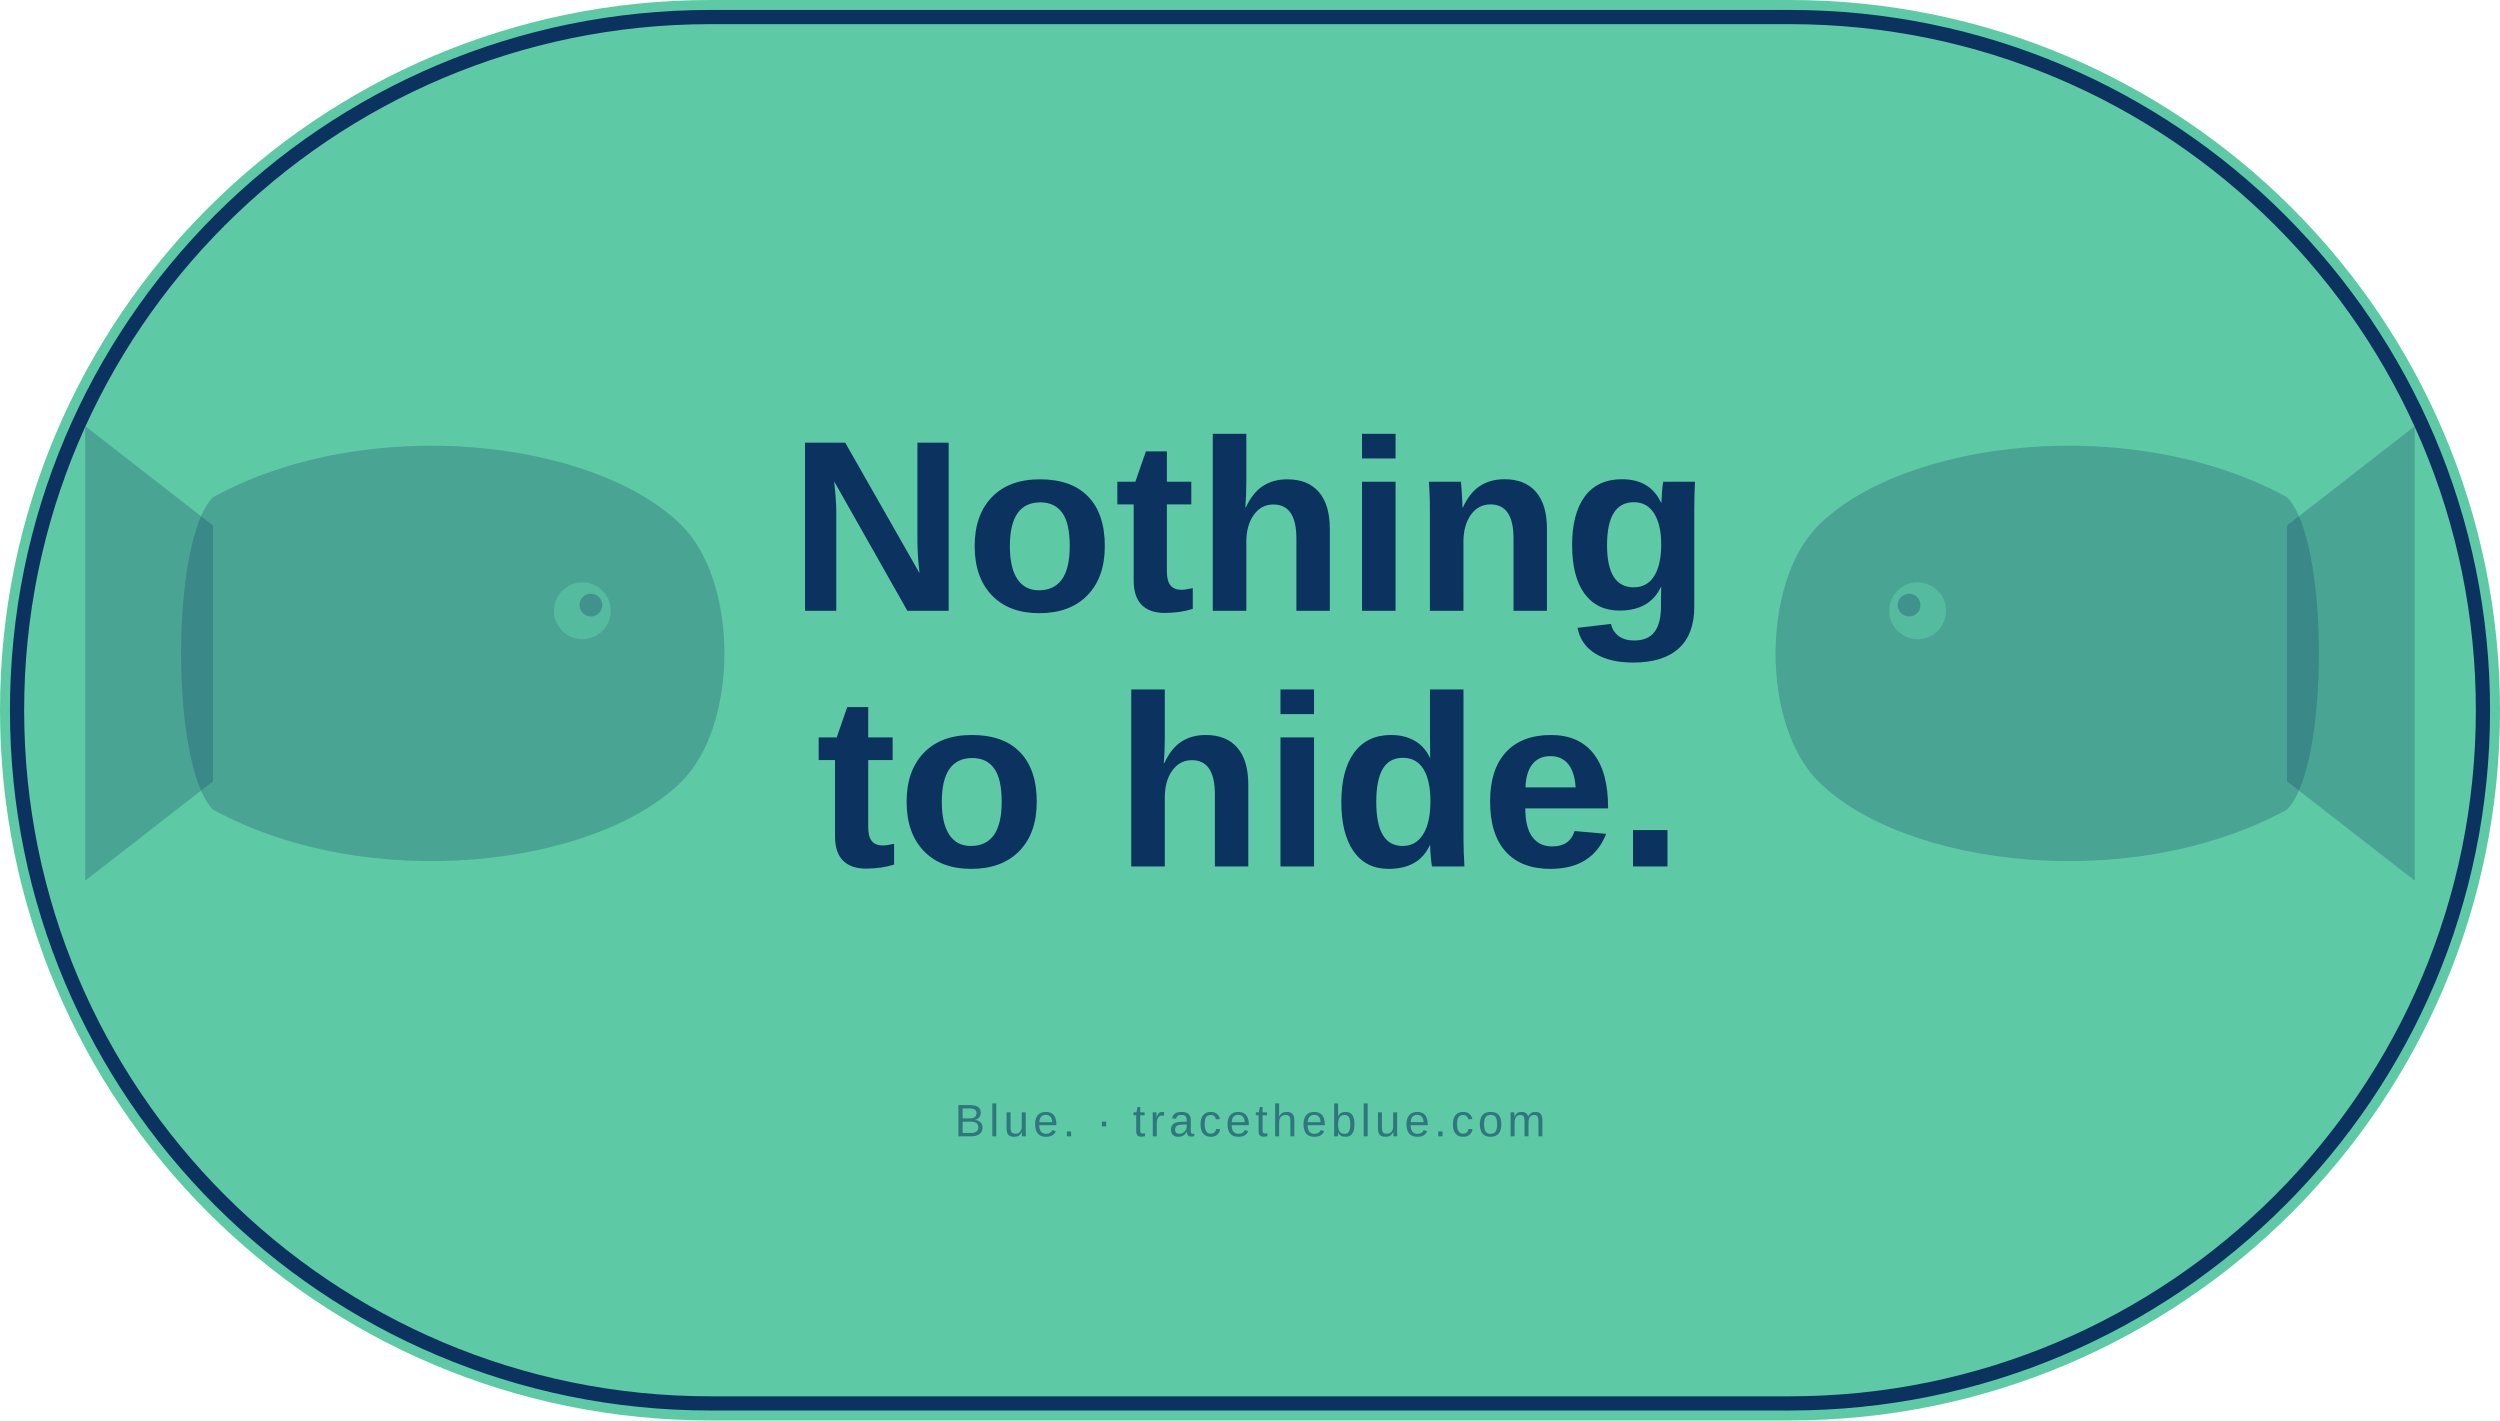
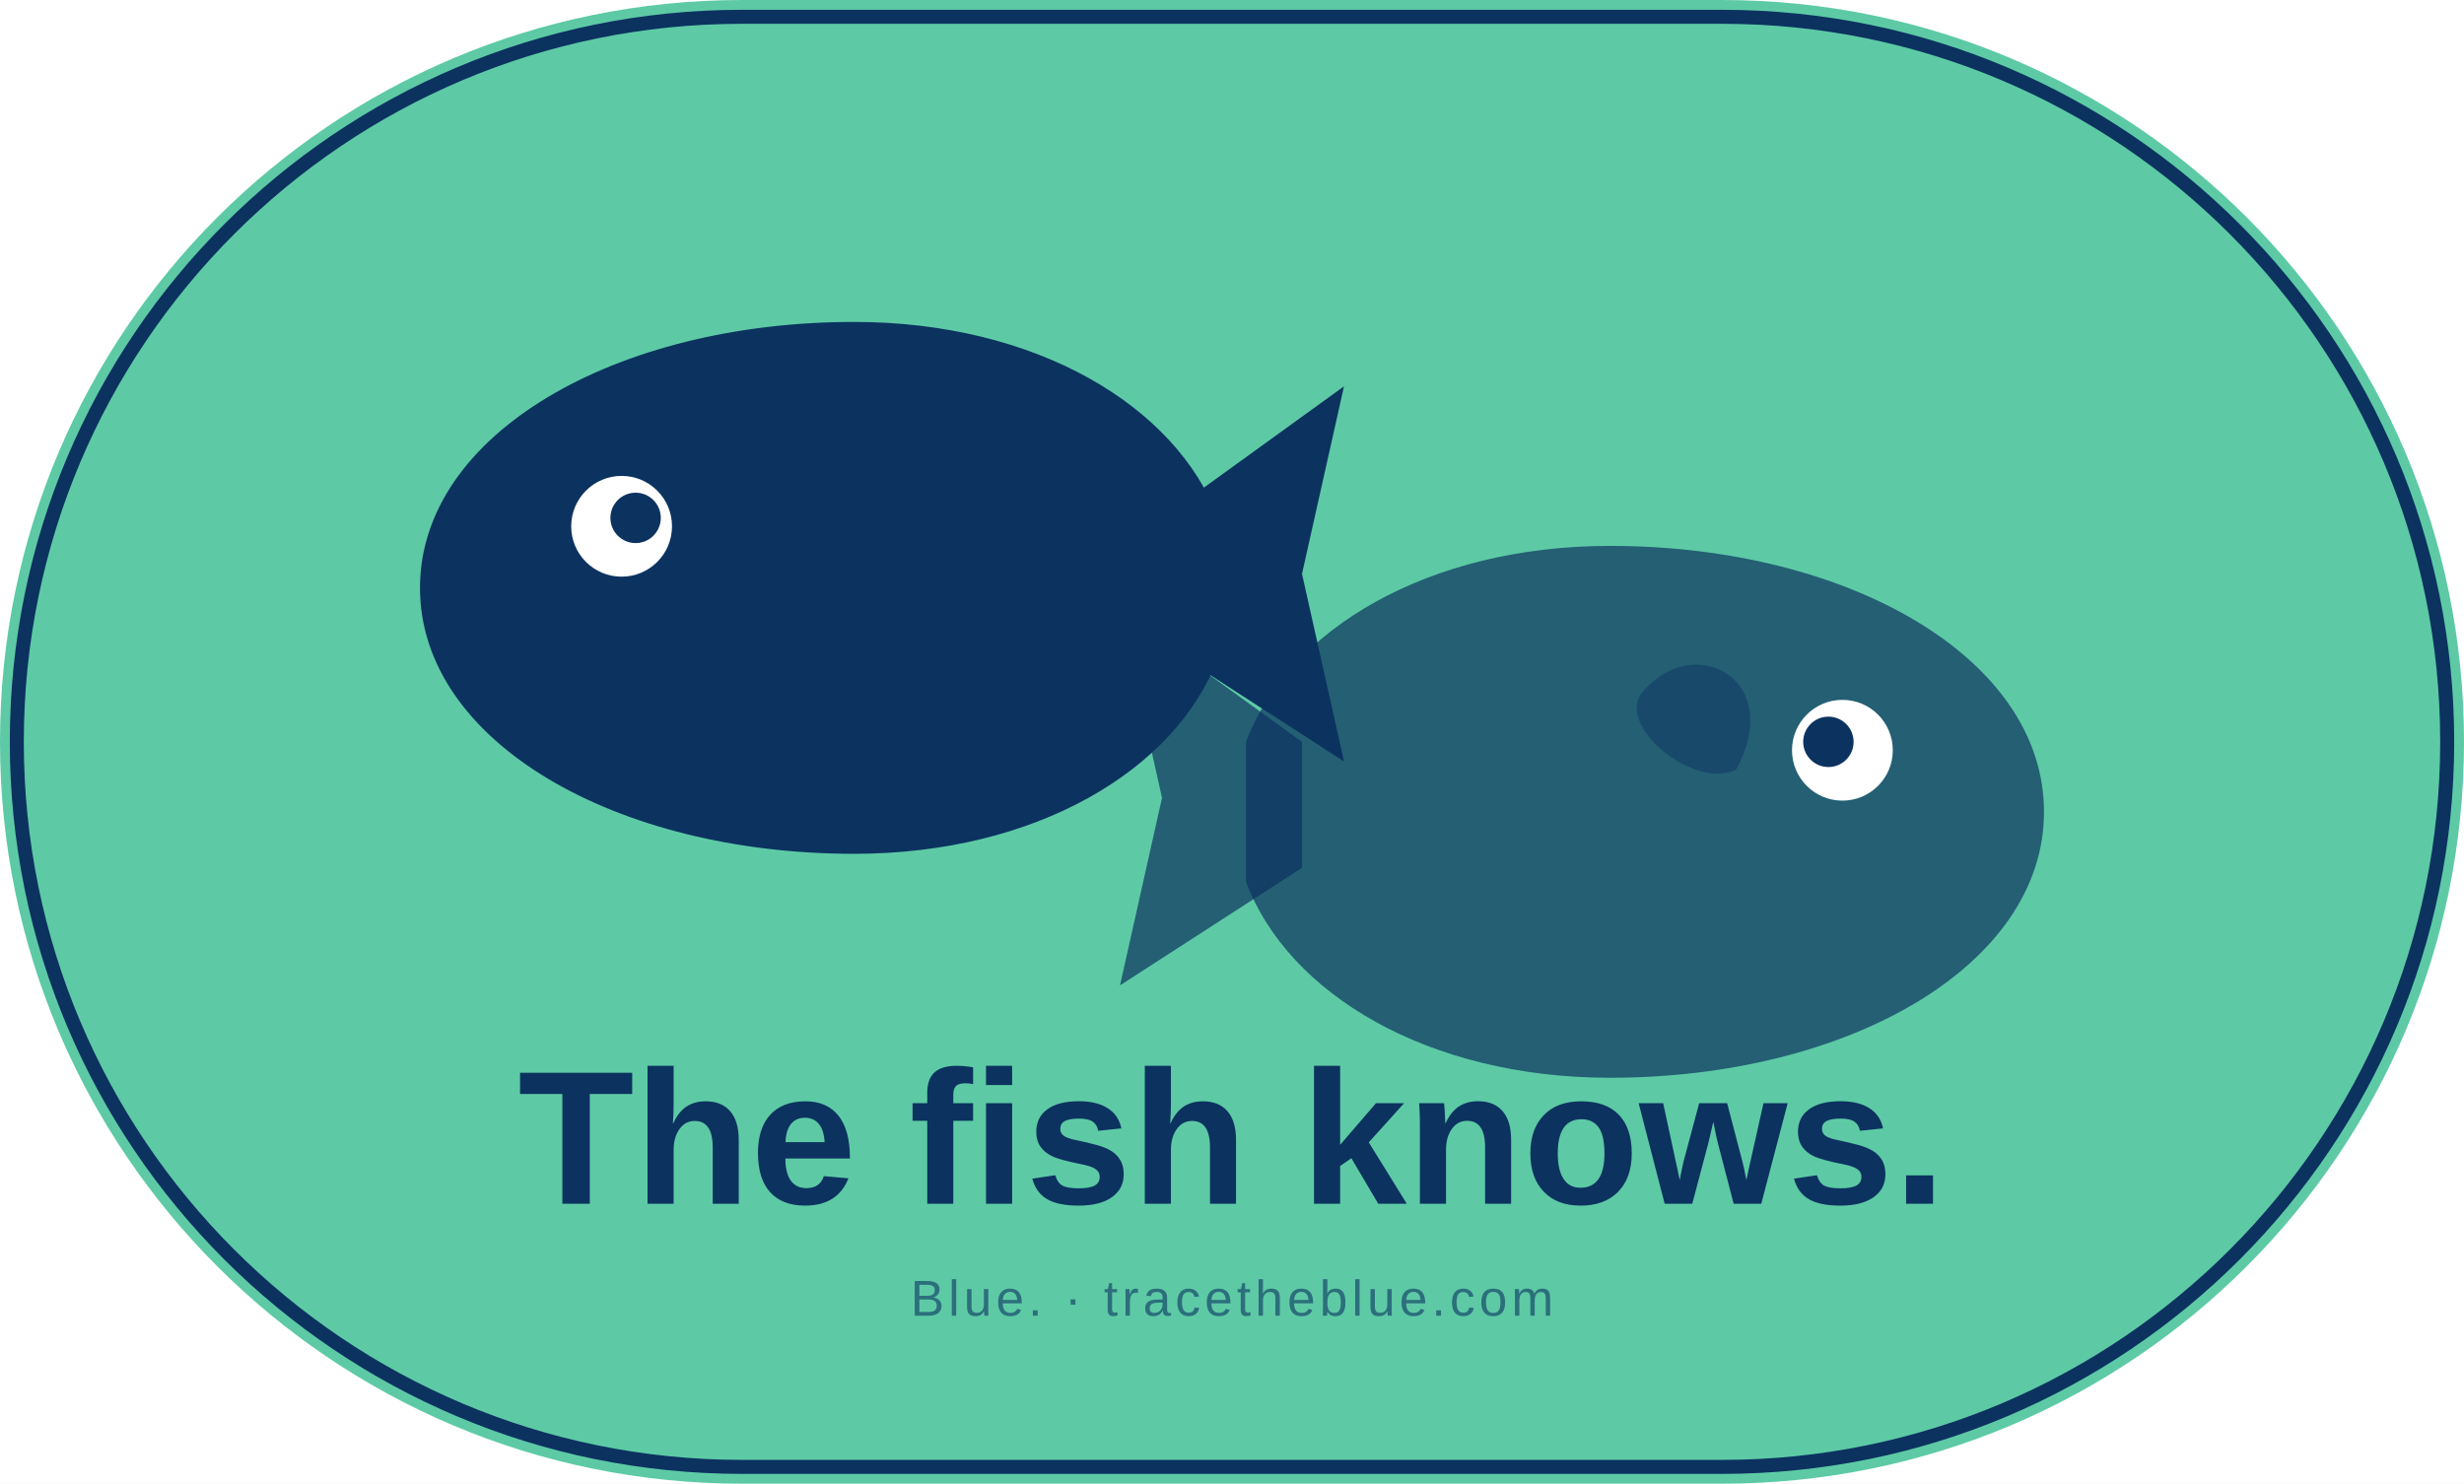
- <svg xmlns="http://www.w3.org/2000/svg" viewBox="0 0 880 500" width="880" height="500">
-   <rect width="880" height="500" fill="#FFFFFF" />
-   <rect x="0" y="0" width="880" height="500" rx="250" fill="#5DCAA5" />
-   <rect x="6" y="6" width="868" height="488" rx="244" fill="#5DCAA5" stroke="#0C3260" stroke-width="5" />
-   <g transform="translate(130, 230)">
-     <path d="M -55,-45 L -100,-80 L -100,80 L -55,45 Z" fill="#0C3260" opacity="0.25" />
-     <path d="M -55,-55 C 0,-85 80,-75 110,-45 C 130,-25 130,25 110,45 C 80,75 0,85 -55,55 C -70,40 -70,-40 -55,-55 Z" fill="#0C3260" opacity="0.25" />
-     <circle cx="75" cy="-15" r="10" fill="#5DCAA5" opacity="0.6" />
-     <circle cx="78" cy="-17" r="4" fill="#0C3260" opacity="0.3" />
+ <svg xmlns="http://www.w3.org/2000/svg" viewBox="0 0 880 530" width="880" height="530">
+   <rect width="880" height="530" fill="#FFFFFF" />
+   <rect x="0" y="0" width="880" height="530" rx="265" fill="#5DCAA5" />
+   <rect x="6" y="6" width="868" height="518" rx="259" fill="none" stroke="#0C3260" stroke-width="5" />
+   <g transform="translate(290, 210)">
+     <path d="M -140,0 C -140,-55 -70,-95 15,-95 C 80,-95 130,-65 145,-25 L 145,25 C 130,65 80,95 15,95 C -70,95 -140,55 -140,0 Z" fill="#0C3260" />
+     <path d="M 125,-25 L 190,-72 L 175,-5 L 190,62 L 125,20 Z" fill="#0C3260" />
+     <path d="M -30,-15 C -48,-48 -14,-65 4,-42 C 12,-30 -15,-8 -30,-15 Z" fill="#0C3260" opacity="0.6" />
+     <circle cx="-68" cy="-22" r="18" fill="#FFFFFF" />
+     <circle cx="-63" cy="-25" r="9" fill="#0C3260" />
  </g>
-   <g transform="translate(750, 230) scale(-1,1)">
-     <path d="M -55,-45 L -100,-80 L -100,80 L -55,45 Z" fill="#0C3260" opacity="0.25" />
-     <path d="M -55,-55 C 0,-85 80,-75 110,-45 C 130,-25 130,25 110,45 C 80,75 0,85 -55,55 C -70,40 -70,-40 -55,-55 Z" fill="#0C3260" opacity="0.25" />
-     <circle cx="75" cy="-15" r="10" fill="#5DCAA5" opacity="0.6" />
-     <circle cx="78" cy="-17" r="4" fill="#0C3260" opacity="0.3" />
+   <g transform="translate(590, 290) scale(-1,1)">
+     <path d="M -140,0 C -140,-55 -70,-95 15,-95 C 80,-95 130,-65 145,-25 L 145,25 C 130,65 80,95 15,95 C -70,95 -140,55 -140,0 Z" fill="#0C3260" opacity="0.7" />
+     <path d="M 125,-25 L 190,-72 L 175,-5 L 190,62 L 125,20 Z" fill="#0C3260" opacity="0.7" />
+     <path d="M -30,-15 C -48,-48 -14,-65 4,-42 C 12,-30 -15,-8 -30,-15 Z" fill="#0C3260" opacity="0.5" />
+     <circle cx="-68" cy="-22" r="18" fill="#FFFFFF" />
+     <circle cx="-63" cy="-25" r="9" fill="#0C3260" />
  </g>
-   <text x="440" y="215" text-anchor="middle" font-family="Arial, Helvetica, sans-serif" font-size="86" font-weight="700" fill="#0C3260">Nothing</text>
-   <text x="440" y="305" text-anchor="middle" font-family="Arial, Helvetica, sans-serif" font-size="86" font-weight="700" fill="#0C3260">to hide.</text>
-   <text x="440" y="400" text-anchor="middle" font-family="Arial, Helvetica, sans-serif" font-size="16" fill="#0C3260" opacity="0.55" letter-spacing="1.5">Blue. · tracetheblue.com</text>
+   <text x="440" y="430" text-anchor="middle" font-family="Arial, Helvetica, sans-serif" font-size="68" font-weight="700" fill="#0C3260">The fish knows.</text>
+   <text x="440" y="470" text-anchor="middle" font-family="Arial, Helvetica, sans-serif" font-size="18" fill="#0C3260" opacity="0.6" letter-spacing="1.5">Blue. · tracetheblue.com</text>
</svg>
